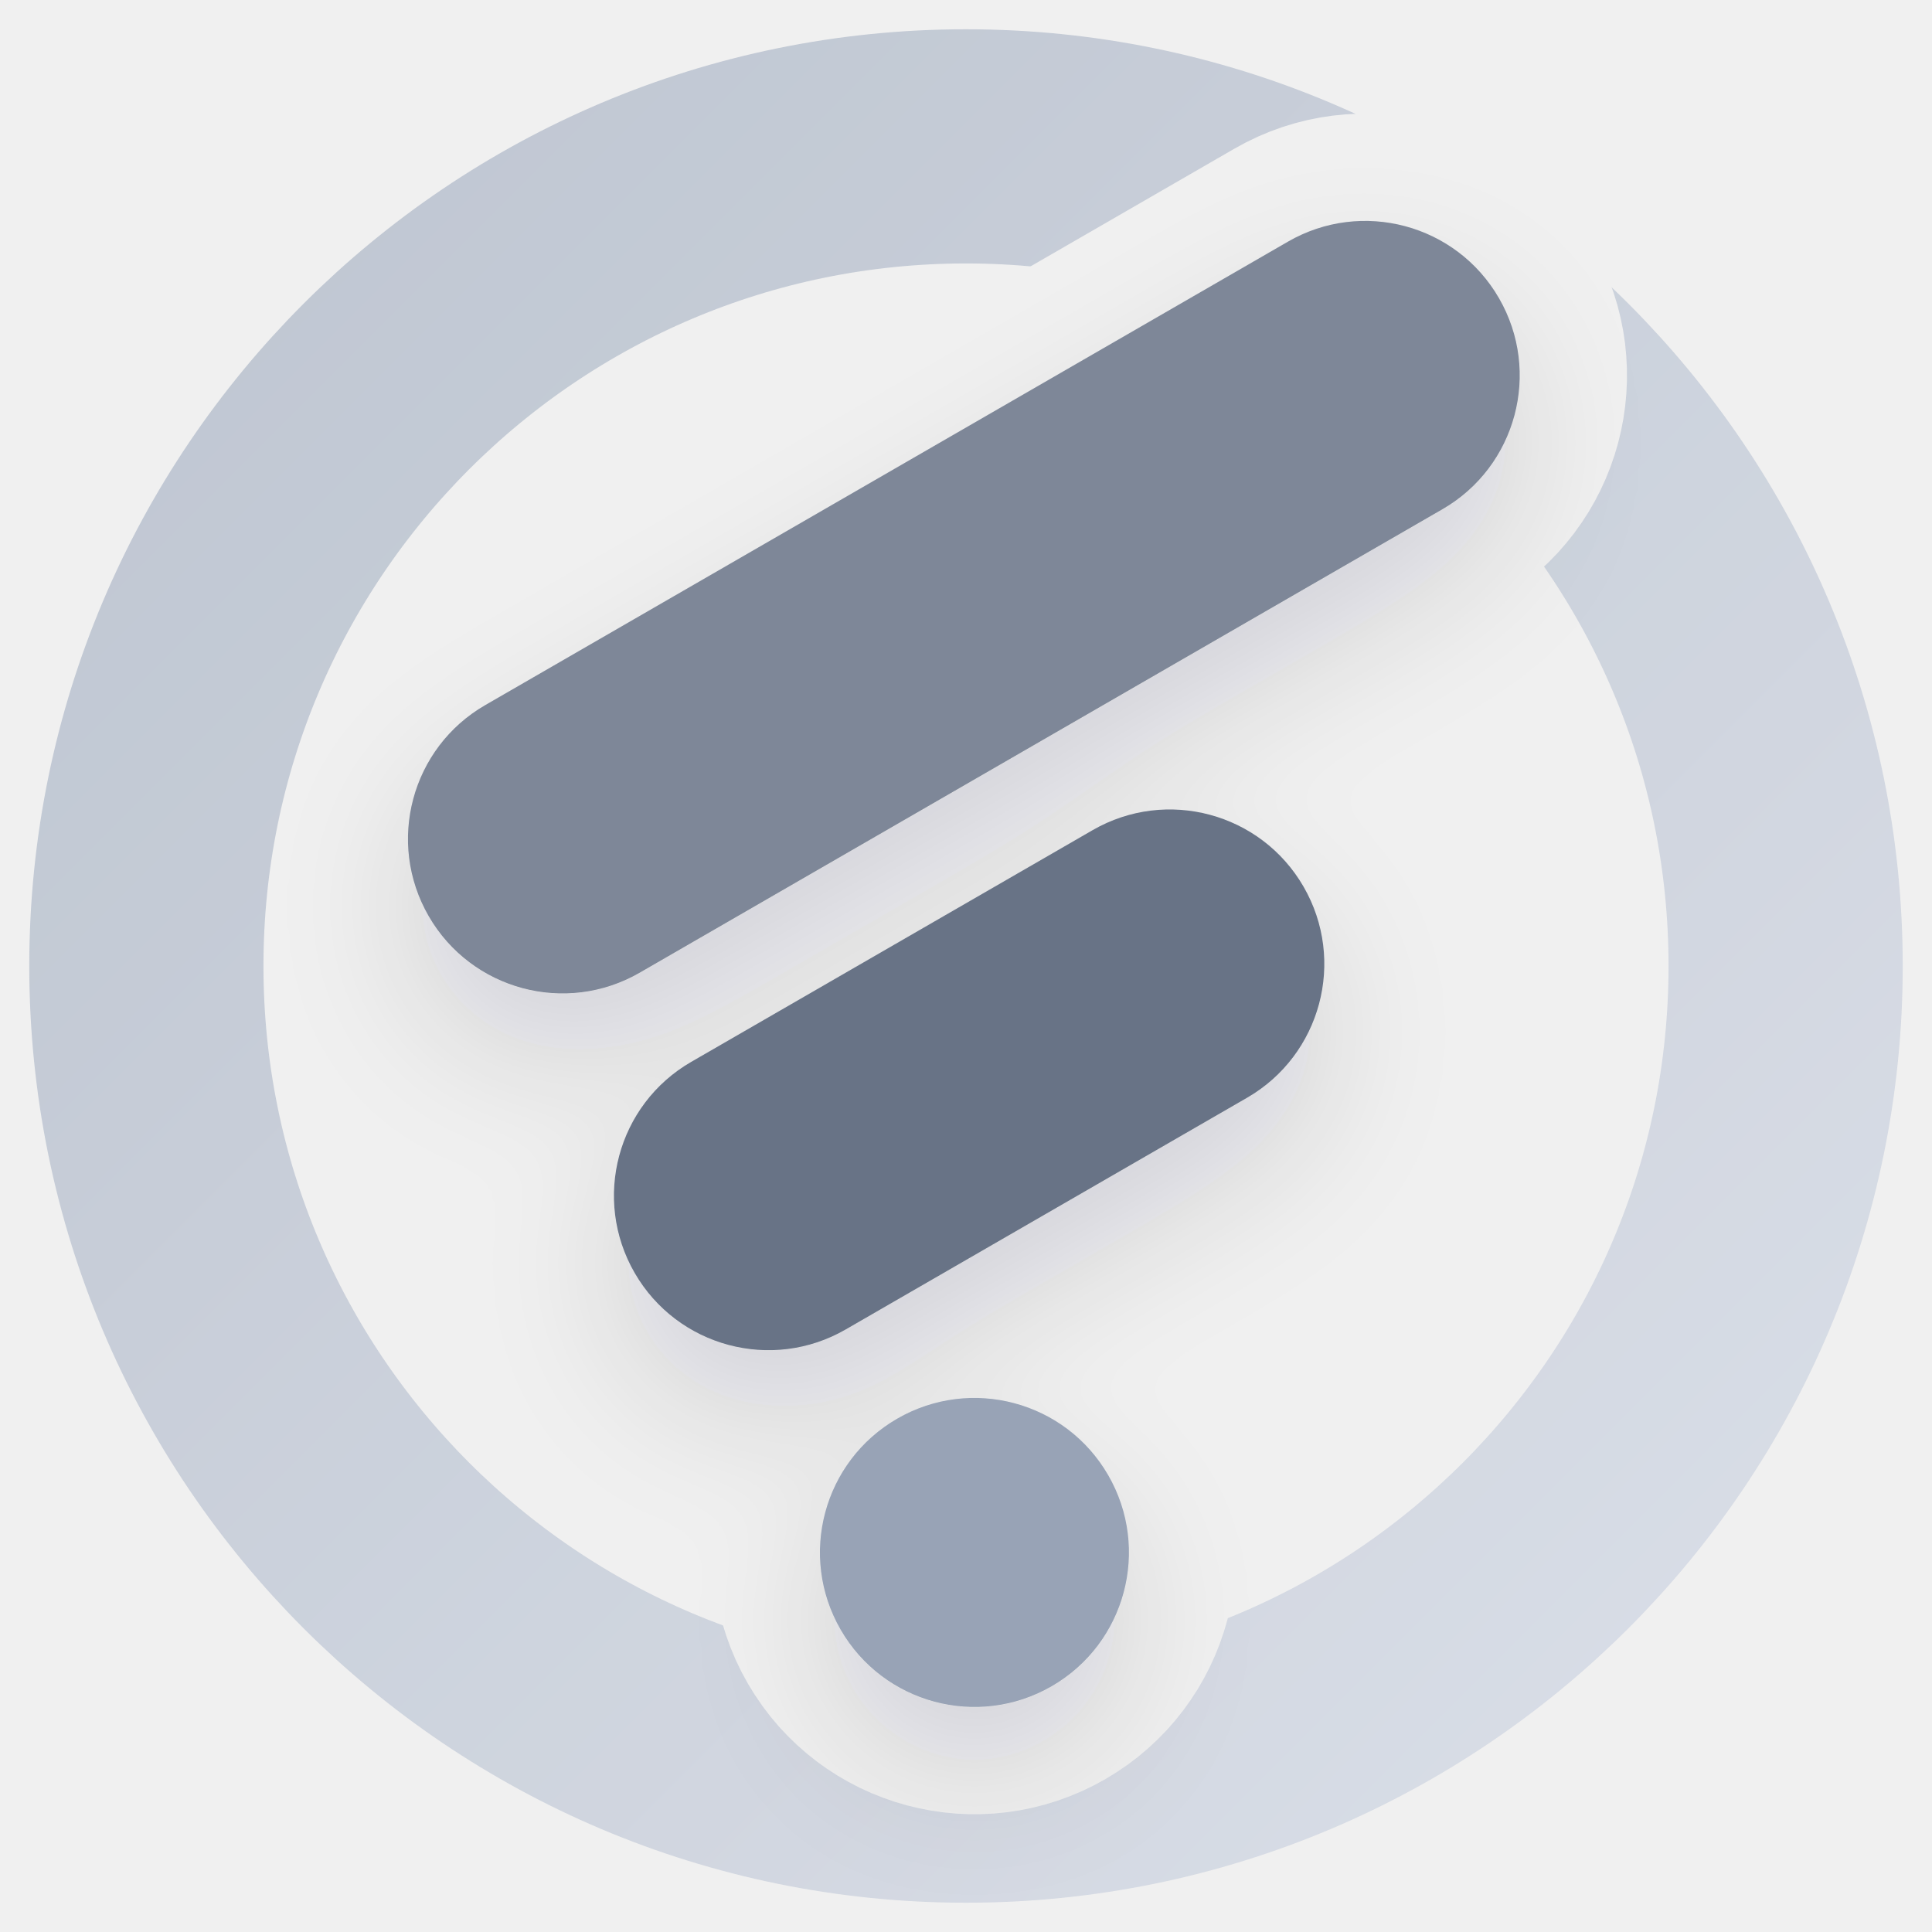
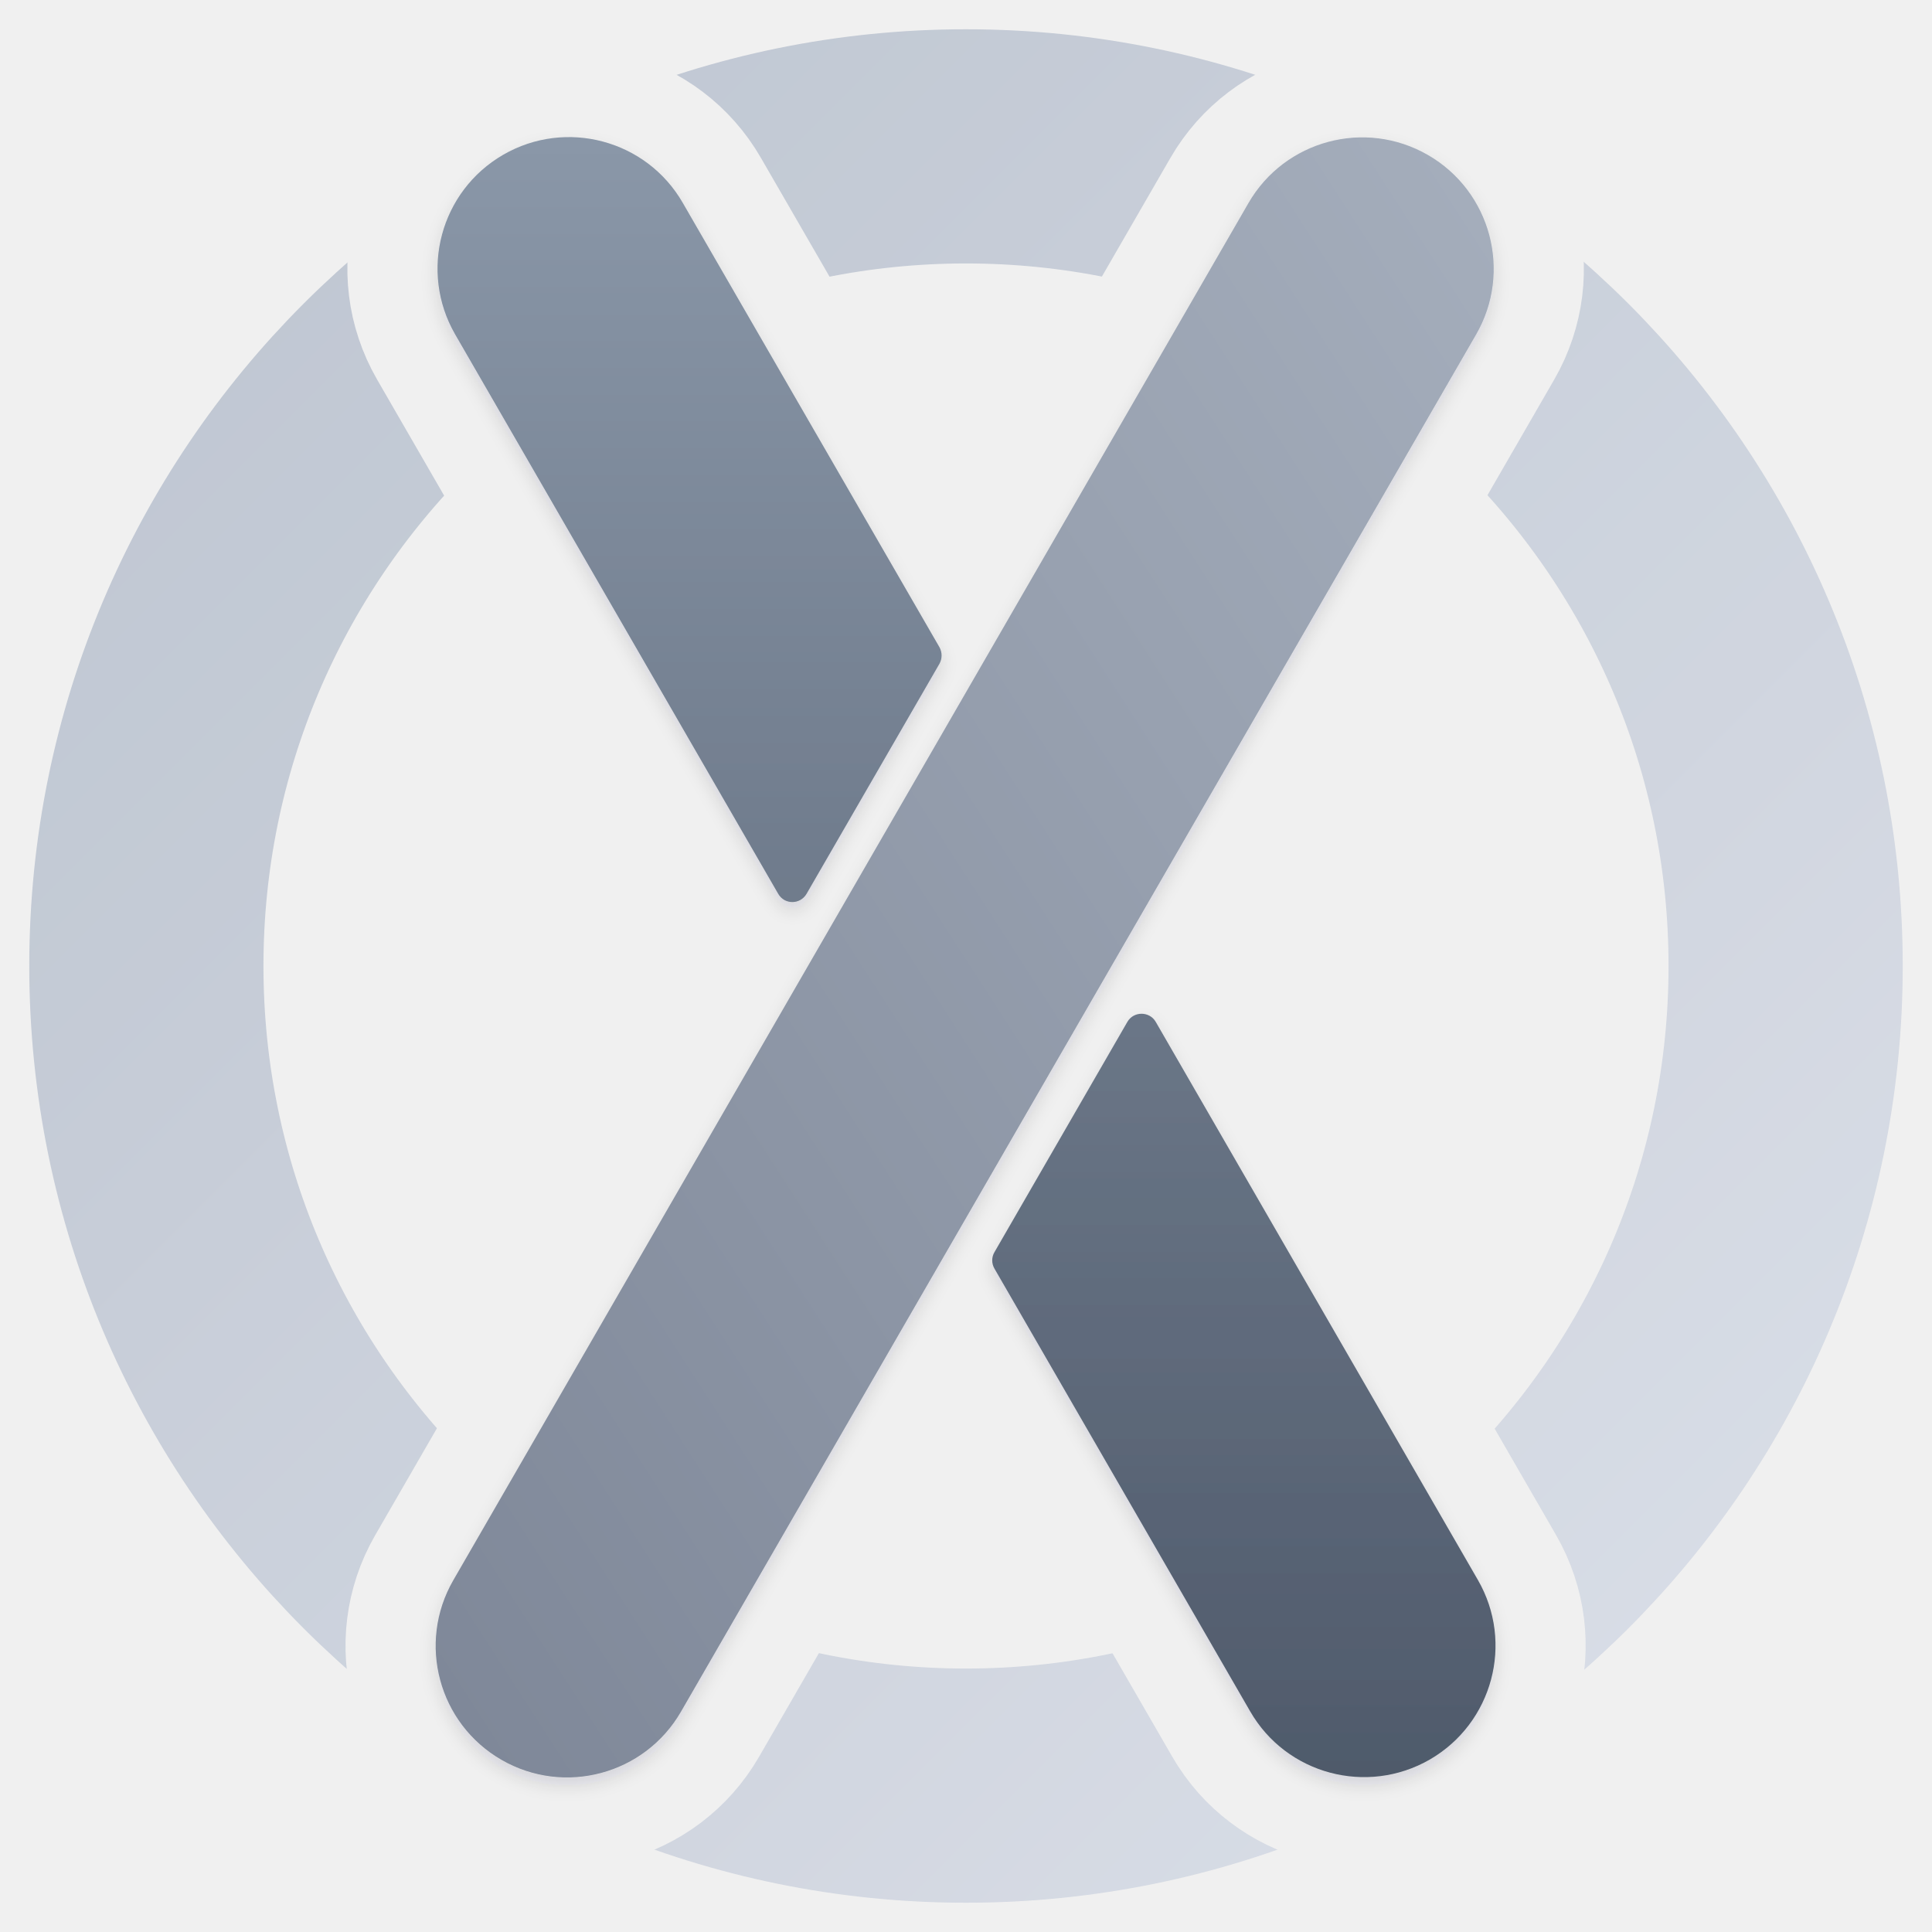
<svg xmlns="http://www.w3.org/2000/svg" width="108" height="108" viewBox="54 54 132 132">
  <defs>
    <filter id="glow-shadow" x="-50%" y="-50%" width="200%" height="200%">
      <feDropShadow dx="0" dy="5" stdDeviation="5" flood-color="#0F172A" flood-opacity="0.12" />
    </filter>
-     <path id="shape-top" d="M60.65,89.6L154.18,35.6A18,18 107.59,0 1,178.77 42.19L178.77,42.19A18,18 107.59,0 1,172.18 66.78L78.65,120.78A18,18 106.67,0 1,54.06 114.19L54.06,114.19A18,18 106.67,0 1,60.65 89.6z" />
-     <path id="shape-mid" d="M84.65,131.17L131.42,104.17A18,18 107.83,0 1,156 110.76L156,110.76A18,18 107.83,0 1,149.42 135.35L102.65,162.35A18,18 106.67,0 1,78.06 155.76L78.06,155.76A18,18 106.67,0 1,84.65 131.17z" />
-     <path id="shape-bot" d="M108.65,172.74L108.65,172.74A18,18 116.03,0 1,133.24 179.33L133.24,179.33A18,18 116.03,0 1,126.65 203.92L126.65,203.92A18,18 116.03,0 1,102.06 197.33L102.06,197.33A18,18 116.03,0 1,108.65 172.74z" />
+     <path id="bar-light" d="M247,1019.1L247,1019.1A80.2,80.2 75,0 1,217.6 909.5L702.6,69.5A80.2,80.2 75,0 1,812.2 40.1L812.2,40.1A80.2,80.2 75,0 1,841.5 149.7L356.5,989.7A80.2,80.2 75,0 1,247 1019.1z" />
+     <path id="bar-cyan" d="M842.6,909.3C864.8,947.7 851.6,996.7 813.3,1018.9C774.9,1041 725.8,1027.9 703.7,989.5L547.7,719.4C545.9,716.3 545.9,712.5 547.7,709.4L628.8,568.9C632.6,562.3 642.3,562.3 646.1,568.9L842.6,909.3ZM248.1,39.9C286.4,17.8 335.5,30.9 357.6,69.3L514.2,340.4C515.9,343.5 515.9,347.3 514.2,350.4L433.1,490.8C429.2,497.5 419.6,497.5 415.8,490.8L218.7,149.5C196.6,111.1 209.7,62.1 248.1,39.9Z" />
    <mask id="cutout-mask">
      <rect x="0" y="0" width="240" height="240" fill="white" />
-       <g transform="translate(9.12, 9.12) scale(0.924, 0.924)">
-         <g transform="translate(45.96154, 43.84615) scale(0.6346154, 0.6346154)">
-           <use href="#shape-top" fill="black" stroke="black" stroke-width="25" />
-           <use href="#shape-mid" fill="black" stroke="black" stroke-width="25" />
-           <use href="#shape-bot" fill="black" stroke="black" stroke-width="25" />
-         </g>
+       <g transform="translate(60.6, 60.1) scale(0.112, 0.112)">
+         <use href="#bar-light" fill="black" stroke="black" stroke-width="110" />
+         <use href="#bar-cyan" fill="black" stroke="black" stroke-width="110" />
      </g>
    </mask>
    <linearGradient id="ring-grad" x1="0%" y1="0%" x2="100%" y2="100%">
      <stop offset="0%" stop-color="#B8C0CD" />
      <stop offset="100%" stop-color="#D7DCE6" />
    </linearGradient>
+     <linearGradient id="light-grad" x1="100%" y1="0%" x2="0%" y2="100%">
+       <stop offset="0%" stop-color="#A5AEBC" />
+       <stop offset="100%" stop-color="#7E8798" />
+     </linearGradient>
+     <linearGradient id="cyan-grad" x1="0%" y1="0%" x2="0%" y2="100%">
+       <stop offset="0%" stop-color="#8A97A8" />
+       <stop offset="100%" stop-color="#4F5A6B" />
+     </linearGradient>
  </defs>
  <circle cx="120" cy="120" r="56" fill="none" stroke="url(#ring-grad)" stroke-width="16" mask="url(#cutout-mask)" opacity="0.9" />
-   <g transform="translate(9.12, 9.12) scale(0.924, 0.924)" filter="url(#glow-shadow)">
-     <g transform="translate(45.96154, 43.84615) scale(0.6346154, 0.6346154)">
-       <use href="#shape-top" fill="#7E8798" />
-       <use href="#shape-mid" fill="#687386" />
-       <use href="#shape-bot" fill="#98A3B6" />
-     </g>
+   <g transform="translate(60.6, 60.1) scale(0.112, 0.112)" filter="url(#glow-shadow)">
+     <use href="#bar-light" fill="url(#light-grad)" />
+     <use href="#bar-cyan" fill="url(#cyan-grad)" />
  </g>
</svg>
